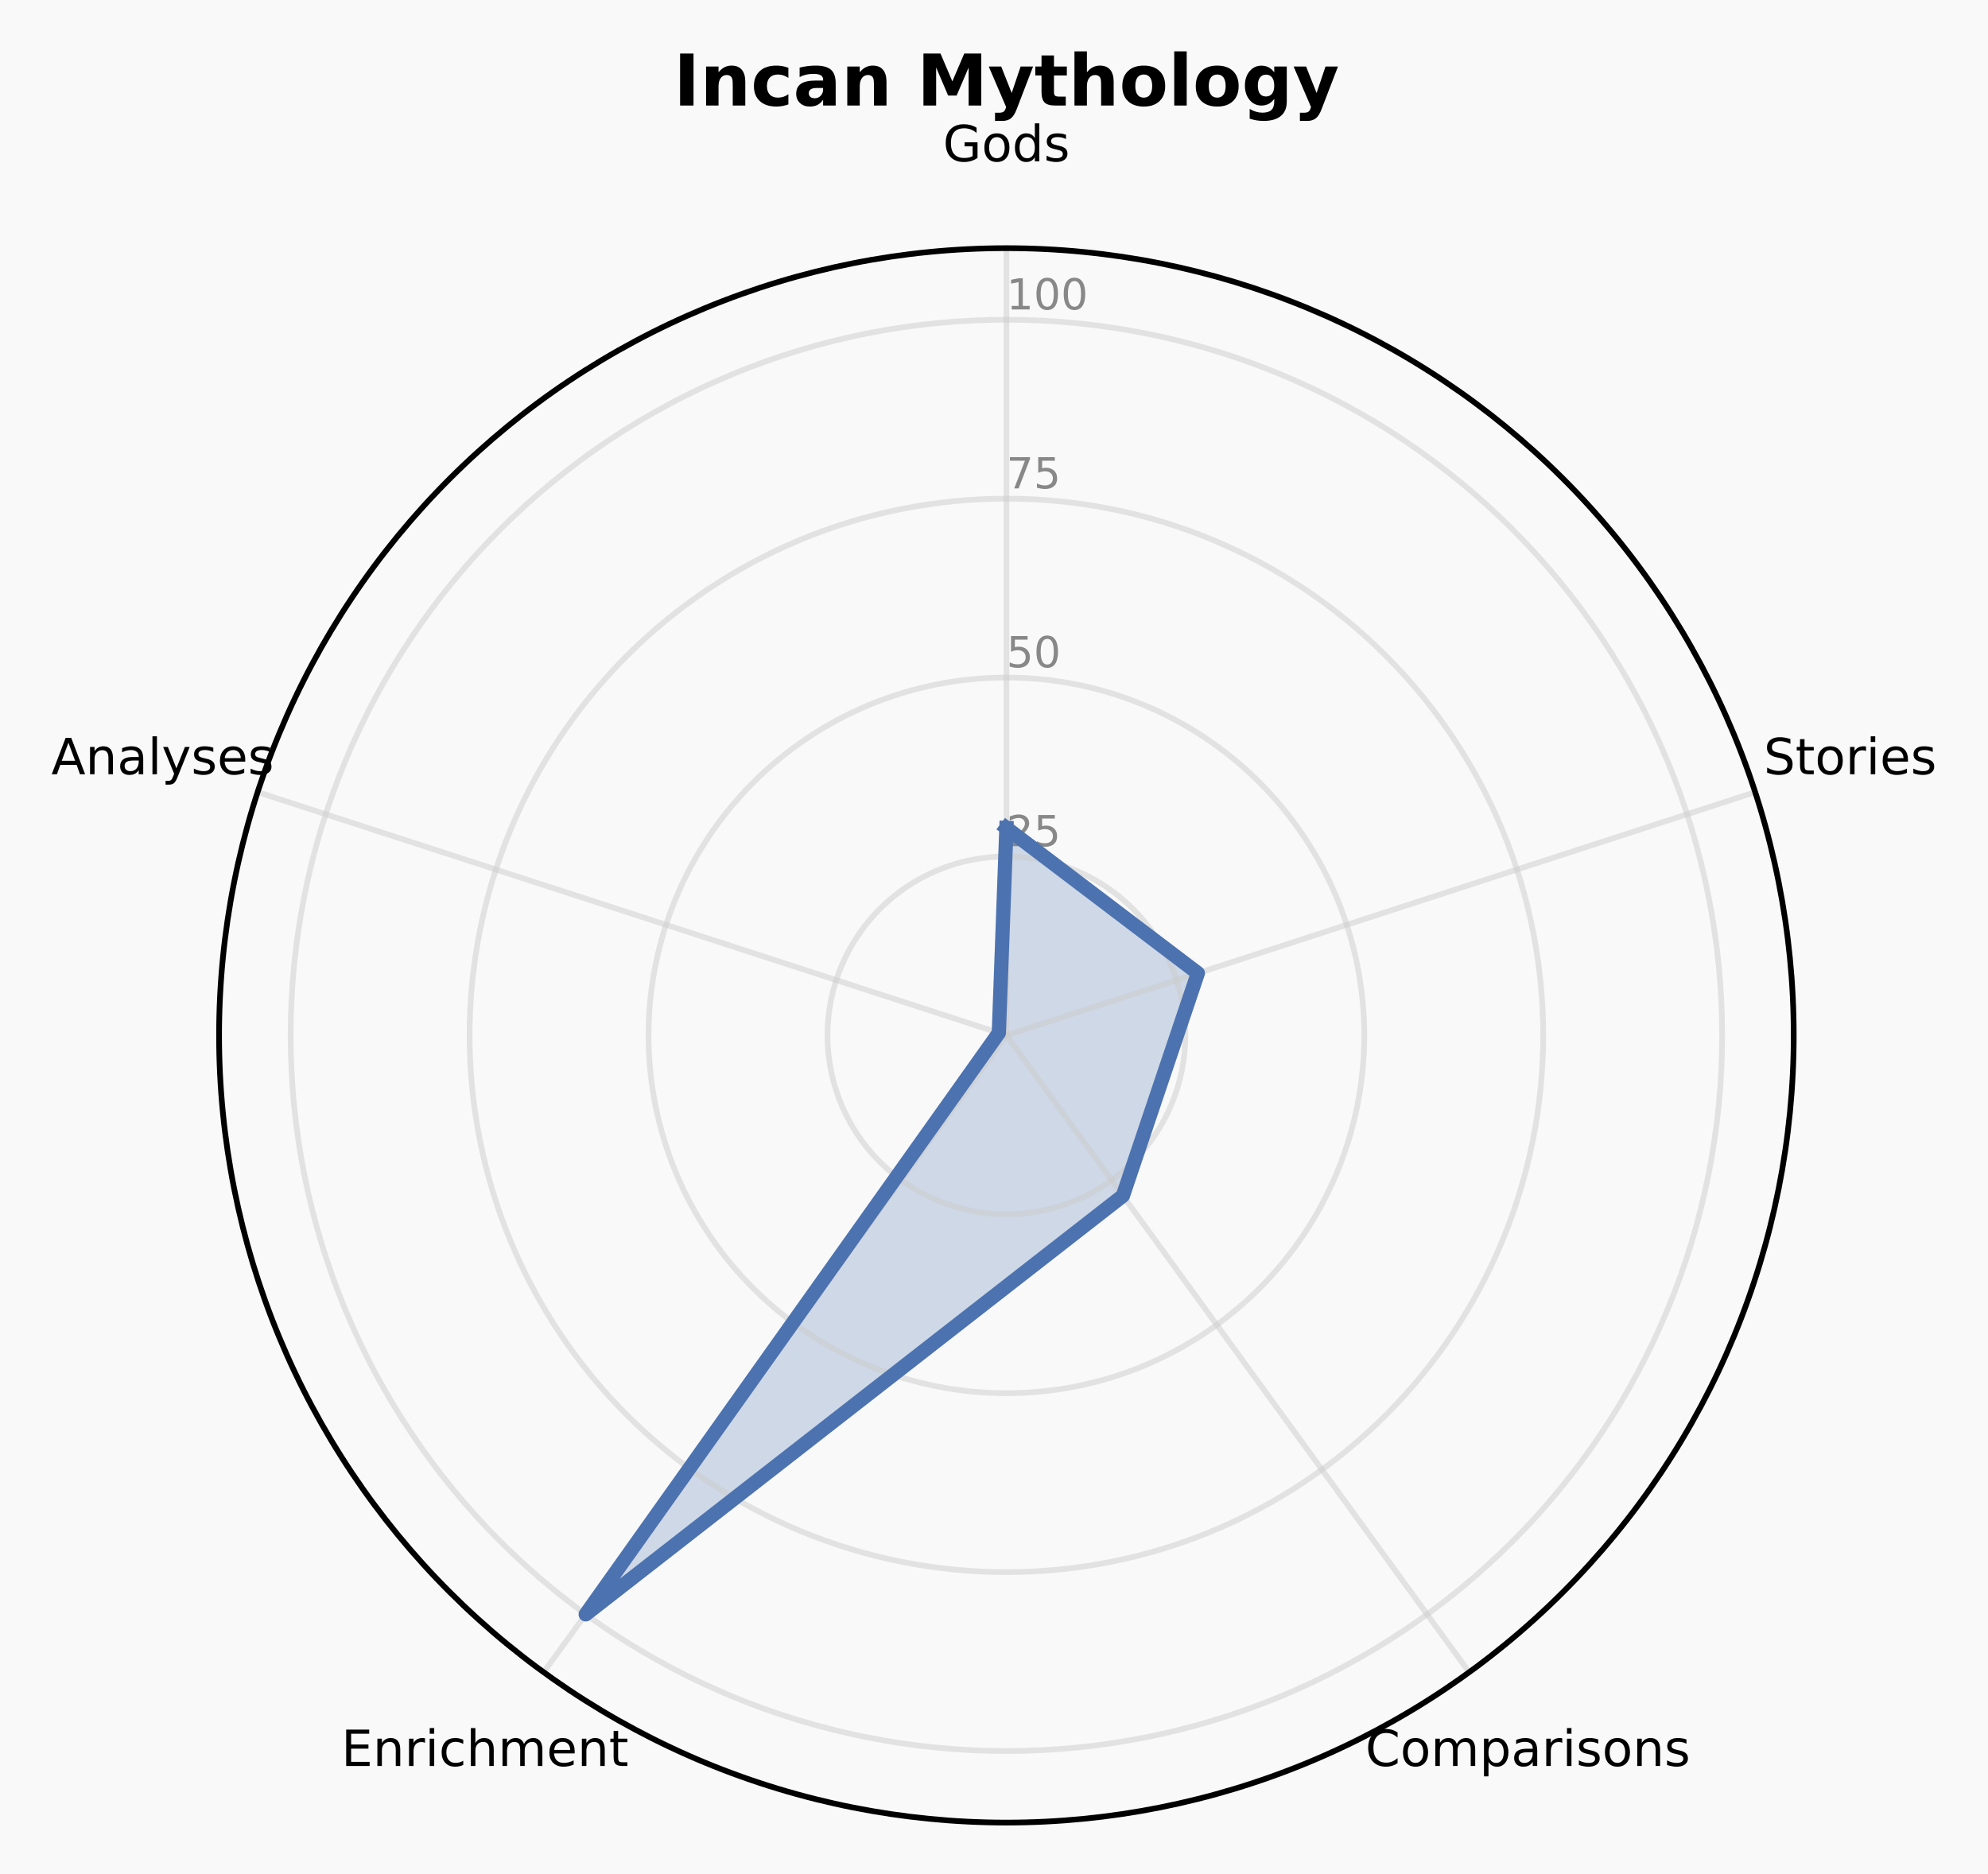
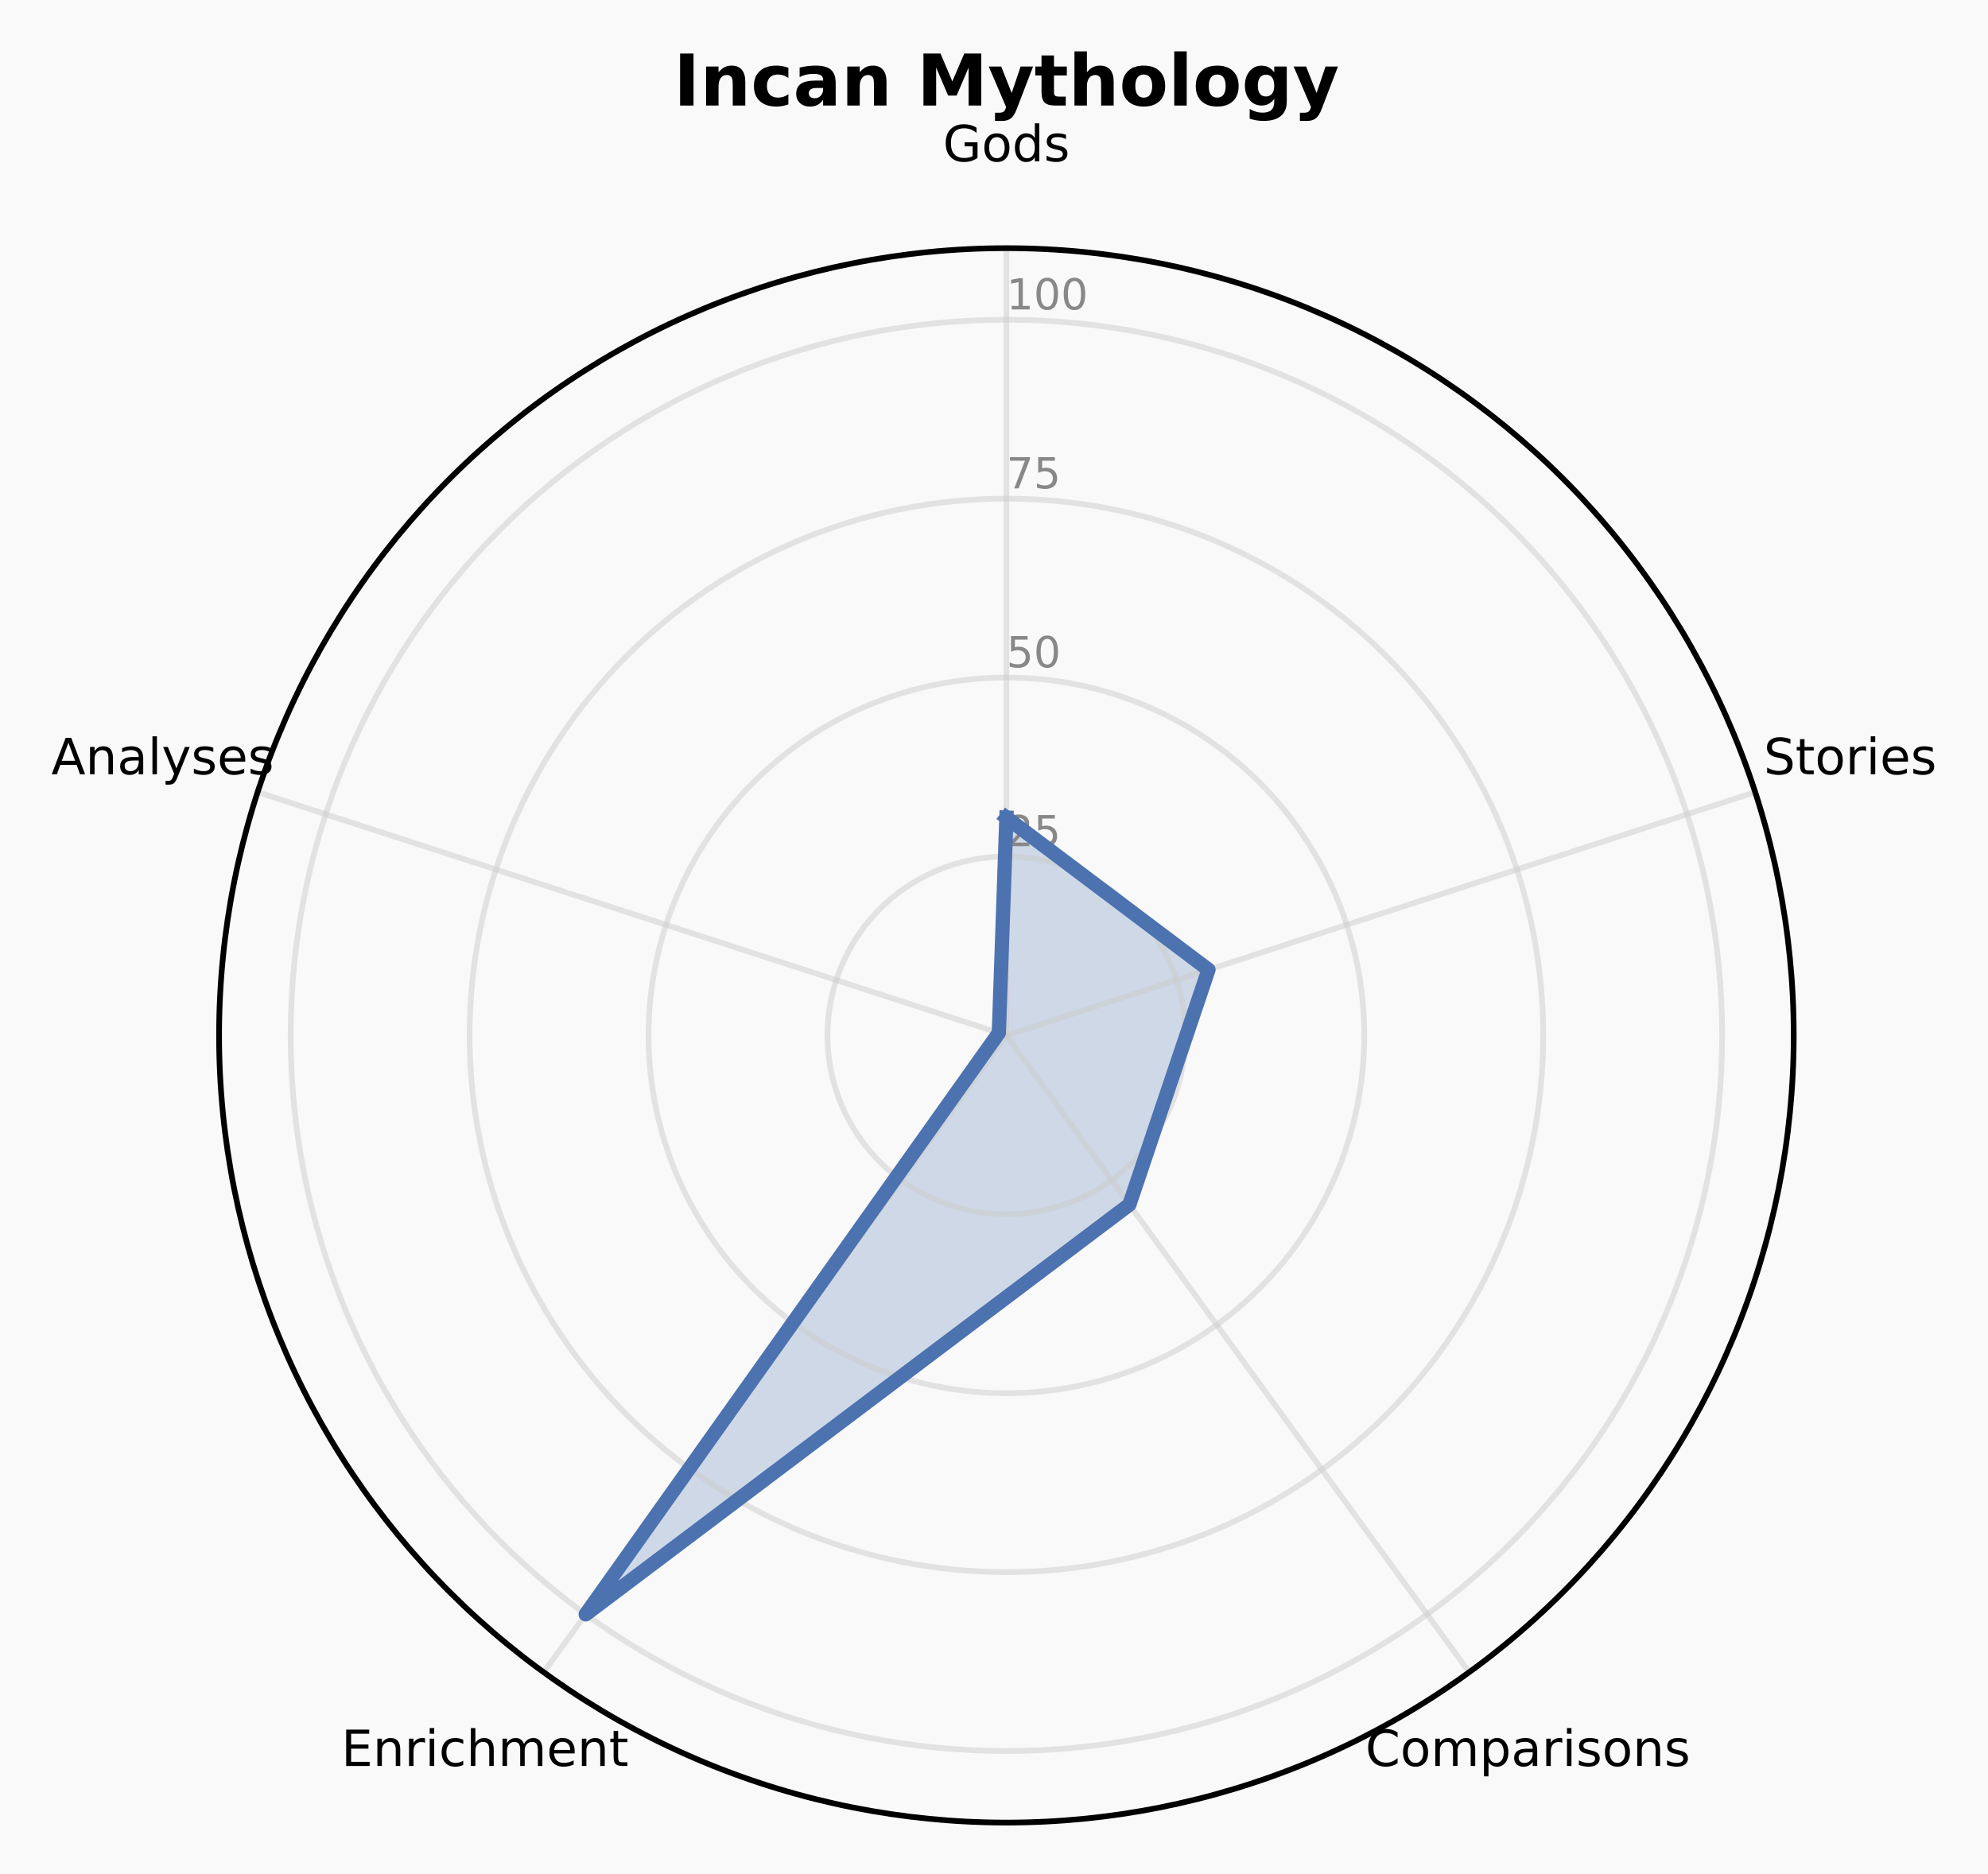
<svg xmlns="http://www.w3.org/2000/svg" xmlns:xlink="http://www.w3.org/1999/xlink" width="278.709pt" height="262.758pt" viewBox="0 0 278.709 262.758" version="1.1">
  <defs>
    <style type="text/css">*{stroke-linejoin: round; stroke-linecap: butt}</style>
  </defs>
  <g id="figure_1">
    <g id="patch_1">
      <path d="M 0 262.758  L 278.709 262.758  L 278.709 0  L 0 0  z " style="fill: #f9f9f9" />
    </g>
    <g id="axes_1">
      <g id="patch_2">
        <path d="M 251.473 145.178  C 251.473 130.683 248.618 116.329 243.071 102.938  C 237.524 89.546 229.393 77.377 219.143 67.128  C 208.894 56.878 196.725 48.748 183.334 43.201  C 169.942 37.654 155.588 34.798 141.093 34.798  C 126.598 34.798 112.244 37.654 98.853 43.201  C 85.461 48.748 73.293 56.878 63.043 67.128  C 52.794 77.377 44.663 89.546 39.116 102.938  C 33.569 116.329 30.714 130.683 30.714 145.178  C 30.714 159.673 33.569 174.027 39.116 187.418  C 44.663 200.81 52.794 212.979 63.043 223.228  C 73.293 233.478 85.461 241.609 98.853 247.155  C 112.244 252.702 126.598 255.558 141.093 255.558  C 155.588 255.558 169.942 252.702 183.334 247.155  C 196.725 241.609 208.894 233.478 219.143 223.228  C 229.393 212.979 237.524 200.81 243.071 187.418  C 248.618 174.027 251.473 159.673 251.473 145.178  M 141.093 145.178  C 141.093 145.178 141.093 145.178 141.093 145.178  C 141.093 145.178 141.093 145.178 141.093 145.178  C 141.093 145.178 141.093 145.178 141.093 145.178  C 141.093 145.178 141.093 145.178 141.093 145.178  C 141.093 145.178 141.093 145.178 141.093 145.178  C 141.093 145.178 141.093 145.178 141.093 145.178  C 141.093 145.178 141.093 145.178 141.093 145.178  C 141.093 145.178 141.093 145.178 141.093 145.178  C 141.093 145.178 141.093 145.178 141.093 145.178  C 141.093 145.178 141.093 145.178 141.093 145.178  C 141.093 145.178 141.093 145.178 141.093 145.178  C 141.093 145.178 141.093 145.178 141.093 145.178  C 141.093 145.178 141.093 145.178 141.093 145.178  C 141.093 145.178 141.093 145.178 141.093 145.178  C 141.093 145.178 141.093 145.178 141.093 145.178  C 141.093 145.178 141.093 145.178 141.093 145.178  z " style="fill: #f9f9f9" />
      </g>
      <g id="patch_3">
-         <path d="M 141.093 116.092  L 167.934 136.457  L 157.427 167.659  L 82.112 226.359  L 140.033 144.833  z " clip-path="url(#p41f2d9af71)" style="fill: #4c72b0; opacity: 0.25; stroke: #4c72b0; stroke-linejoin: miter" />
+         <path d="M 141.093 114.638  L 169.425 135.972  L 158.334 168.908  L 82.112 226.359  L 140.033 144.833  z " clip-path="url(#p1e752a0fc5)" style="fill: #4c72b0; opacity: 0.25; stroke: #4c72b0; stroke-linejoin: miter" />
      </g>
      <g id="matplotlib.axis_1">
        <g id="xtick_1">
          <g id="line2d_1">
-             <path d="M 141.093 145.178  L 141.093 34.798  " clip-path="url(#p41f2d9af71)" style="fill: none; stroke: #cccccc; stroke-opacity: 0.5; stroke-width: 0.8; stroke-linecap: square" />
+             <path d="M 141.093 145.178  L 141.093 34.798  " clip-path="url(#p1e752a0fc5)" style="fill: none; stroke: #cccccc; stroke-opacity: 0.5; stroke-width: 0.8; stroke-linecap: square" />
          </g>
          <g id="text_1">
            <g transform="translate(132.1945 22.61707) scale(0.07 -0.07)">
              <defs>
                <path id="DejaVuSans-2a" d="M 3809 666  L 3809 1919  L 2778 1919  L 2778 2438  L 4434 2438  L 4434 434  Q 4069 175 3628 42  Q 3188 -91 2688 -91  Q 1594 -91 976 548  Q 359 1188 359 2328  Q 359 3472 976 4111  Q 1594 4750 2688 4750  Q 3144 4750 3555 4637  Q 3966 4525 4313 4306  L 4313 3634  Q 3963 3931 3569 4081  Q 3175 4231 2741 4231  Q 1884 4231 1454 3753  Q 1025 3275 1025 2328  Q 1025 1384 1454 906  Q 1884 428 2741 428  Q 3075 428 3337 486  Q 3600 544 3809 666  z " transform="scale(0.015625)" />
                <path id="DejaVuSans-52" d="M 1959 3097  Q 1497 3097 1228 2736  Q 959 2375 959 1747  Q 959 1119 1226 758  Q 1494 397 1959 397  Q 2419 397 2687 759  Q 2956 1122 2956 1747  Q 2956 2369 2687 2733  Q 2419 3097 1959 3097  z M 1959 3584  Q 2709 3584 3137 3096  Q 3566 2609 3566 1747  Q 3566 888 3137 398  Q 2709 -91 1959 -91  Q 1206 -91 779 398  Q 353 888 353 1747  Q 353 2609 779 3096  Q 1206 3584 1959 3584  z " transform="scale(0.015625)" />
                <path id="DejaVuSans-47" d="M 2906 2969  L 2906 4863  L 3481 4863  L 3481 0  L 2906 0  L 2906 525  Q 2725 213 2448 61  Q 2172 -91 1784 -91  Q 1150 -91 751 415  Q 353 922 353 1747  Q 353 2572 751 3078  Q 1150 3584 1784 3584  Q 2172 3584 2448 3432  Q 2725 3281 2906 2969  z M 947 1747  Q 947 1113 1208 752  Q 1469 391 1925 391  Q 2381 391 2643 752  Q 2906 1113 2906 1747  Q 2906 2381 2643 2742  Q 2381 3103 1925 3103  Q 1469 3103 1208 2742  Q 947 2381 947 1747  z " transform="scale(0.015625)" />
                <path id="DejaVuSans-56" d="M 2834 3397  L 2834 2853  Q 2591 2978 2328 3040  Q 2066 3103 1784 3103  Q 1356 3103 1142 2972  Q 928 2841 928 2578  Q 928 2378 1081 2264  Q 1234 2150 1697 2047  L 1894 2003  Q 2506 1872 2764 1633  Q 3022 1394 3022 966  Q 3022 478 2636 193  Q 2250 -91 1575 -91  Q 1294 -91 989 -36  Q 684 19 347 128  L 347 722  Q 666 556 975 473  Q 1284 391 1588 391  Q 1994 391 2212 530  Q 2431 669 2431 922  Q 2431 1156 2273 1281  Q 2116 1406 1581 1522  L 1381 1569  Q 847 1681 609 1914  Q 372 2147 372 2553  Q 372 3047 722 3315  Q 1072 3584 1716 3584  Q 2034 3584 2315 3537  Q 2597 3491 2834 3397  z " transform="scale(0.015625)" />
              </defs>
              <use xlink:href="#DejaVuSans-2a" />
              <use xlink:href="#DejaVuSans-52" transform="translate(77.48438 0)" />
              <use xlink:href="#DejaVuSans-47" transform="translate(138.6719 0)" />
              <use xlink:href="#DejaVuSans-56" transform="translate(202.1562 0)" />
            </g>
          </g>
        </g>
        <g id="xtick_2">
          <g id="line2d_2">
-             <path d="M 141.093 145.178  L 246.07 111.069  " clip-path="url(#p41f2d9af71)" style="fill: none; stroke: #cccccc; stroke-opacity: 0.5; stroke-width: 0.8; stroke-linecap: square" />
+             <path d="M 141.093 145.178  L 246.07 111.069  " clip-path="url(#p1e752a0fc5)" style="fill: none; stroke: #cccccc; stroke-opacity: 0.5; stroke-width: 0.8; stroke-linecap: square" />
          </g>
          <g id="text_2">
            <g transform="translate(247.2616 108.5613) scale(0.07 -0.07)">
              <defs>
                <path id="DejaVuSans-36" d="M 3425 4513  L 3425 3897  Q 3066 4069 2747 4153  Q 2428 4238 2131 4238  Q 1616 4238 1336 4038  Q 1056 3838 1056 3469  Q 1056 3159 1242 3001  Q 1428 2844 1947 2747  L 2328 2669  Q 3034 2534 3370 2195  Q 3706 1856 3706 1288  Q 3706 609 3251 259  Q 2797 -91 1919 -91  Q 1588 -91 1214 -16  Q 841 59 441 206  L 441 856  Q 825 641 1194 531  Q 1563 422 1919 422  Q 2459 422 2753 634  Q 3047 847 3047 1241  Q 3047 1584 2836 1778  Q 2625 1972 2144 2069  L 1759 2144  Q 1053 2284 737 2584  Q 422 2884 422 3419  Q 422 4038 858 4394  Q 1294 4750 2059 4750  Q 2388 4750 2728 4690  Q 3069 4631 3425 4513  z " transform="scale(0.015625)" />
                <path id="DejaVuSans-57" d="M 1172 4494  L 1172 3500  L 2356 3500  L 2356 3053  L 1172 3053  L 1172 1153  Q 1172 725 1289 603  Q 1406 481 1766 481  L 2356 481  L 2356 0  L 1766 0  Q 1100 0 847 248  Q 594 497 594 1153  L 594 3053  L 172 3053  L 172 3500  L 594 3500  L 594 4494  L 1172 4494  z " transform="scale(0.015625)" />
                <path id="DejaVuSans-55" d="M 2631 2963  Q 2534 3019 2420 3045  Q 2306 3072 2169 3072  Q 1681 3072 1420 2755  Q 1159 2438 1159 1844  L 1159 0  L 581 0  L 581 3500  L 1159 3500  L 1159 2956  Q 1341 3275 1631 3429  Q 1922 3584 2338 3584  Q 2397 3584 2469 3576  Q 2541 3569 2628 3553  L 2631 2963  z " transform="scale(0.015625)" />
                <path id="DejaVuSans-4c" d="M 603 3500  L 1178 3500  L 1178 0  L 603 0  L 603 3500  z M 603 4863  L 1178 4863  L 1178 4134  L 603 4134  L 603 4863  z " transform="scale(0.015625)" />
                <path id="DejaVuSans-48" d="M 3597 1894  L 3597 1613  L 953 1613  Q 991 1019 1311 708  Q 1631 397 2203 397  Q 2534 397 2845 478  Q 3156 559 3463 722  L 3463 178  Q 3153 47 2828 -22  Q 2503 -91 2169 -91  Q 1331 -91 842 396  Q 353 884 353 1716  Q 353 2575 817 3079  Q 1281 3584 2069 3584  Q 2775 3584 3186 3129  Q 3597 2675 3597 1894  z M 3022 2063  Q 3016 2534 2758 2815  Q 2500 3097 2075 3097  Q 1594 3097 1305 2825  Q 1016 2553 972 2059  L 3022 2063  z " transform="scale(0.015625)" />
              </defs>
              <use xlink:href="#DejaVuSans-36" />
              <use xlink:href="#DejaVuSans-57" transform="translate(63.48438 0)" />
              <use xlink:href="#DejaVuSans-52" transform="translate(102.6875 0)" />
              <use xlink:href="#DejaVuSans-55" transform="translate(163.875 0)" />
              <use xlink:href="#DejaVuSans-4c" transform="translate(204.9844 0)" />
              <use xlink:href="#DejaVuSans-48" transform="translate(232.7656 0)" />
              <use xlink:href="#DejaVuSans-56" transform="translate(294.2969 0)" />
            </g>
          </g>
        </g>
        <g id="xtick_3">
          <g id="line2d_3">
-             <path d="M 141.093 145.178  L 205.973 234.477  " clip-path="url(#p41f2d9af71)" style="fill: none; stroke: #cccccc; stroke-opacity: 0.5; stroke-width: 0.8; stroke-linecap: square" />
+             <path d="M 141.093 145.178  L 205.973 234.477  " clip-path="url(#p1e752a0fc5)" style="fill: none; stroke: #cccccc; stroke-opacity: 0.5; stroke-width: 0.8; stroke-linecap: square" />
          </g>
          <g id="text_3">
            <g transform="translate(191.4228 247.6219) scale(0.07 -0.07)">
              <defs>
                <path id="DejaVuSans-26" d="M 4122 4306  L 4122 3641  Q 3803 3938 3442 4084  Q 3081 4231 2675 4231  Q 1875 4231 1450 3742  Q 1025 3253 1025 2328  Q 1025 1406 1450 917  Q 1875 428 2675 428  Q 3081 428 3442 575  Q 3803 722 4122 1019  L 4122 359  Q 3791 134 3420 21  Q 3050 -91 2638 -91  Q 1578 -91 968 557  Q 359 1206 359 2328  Q 359 3453 968 4101  Q 1578 4750 2638 4750  Q 3056 4750 3426 4639  Q 3797 4528 4122 4306  z " transform="scale(0.015625)" />
                <path id="DejaVuSans-50" d="M 3328 2828  Q 3544 3216 3844 3400  Q 4144 3584 4550 3584  Q 5097 3584 5394 3201  Q 5691 2819 5691 2113  L 5691 0  L 5113 0  L 5113 2094  Q 5113 2597 4934 2840  Q 4756 3084 4391 3084  Q 3944 3084 3684 2787  Q 3425 2491 3425 1978  L 3425 0  L 2847 0  L 2847 2094  Q 2847 2600 2669 2842  Q 2491 3084 2119 3084  Q 1678 3084 1418 2786  Q 1159 2488 1159 1978  L 1159 0  L 581 0  L 581 3500  L 1159 3500  L 1159 2956  Q 1356 3278 1631 3431  Q 1906 3584 2284 3584  Q 2666 3584 2933 3390  Q 3200 3197 3328 2828  z " transform="scale(0.015625)" />
                <path id="DejaVuSans-53" d="M 1159 525  L 1159 -1331  L 581 -1331  L 581 3500  L 1159 3500  L 1159 2969  Q 1341 3281 1617 3432  Q 1894 3584 2278 3584  Q 2916 3584 3314 3078  Q 3713 2572 3713 1747  Q 3713 922 3314 415  Q 2916 -91 2278 -91  Q 1894 -91 1617 61  Q 1341 213 1159 525  z M 3116 1747  Q 3116 2381 2855 2742  Q 2594 3103 2138 3103  Q 1681 3103 1420 2742  Q 1159 2381 1159 1747  Q 1159 1113 1420 752  Q 1681 391 2138 391  Q 2594 391 2855 752  Q 3116 1113 3116 1747  z " transform="scale(0.015625)" />
                <path id="DejaVuSans-44" d="M 2194 1759  Q 1497 1759 1228 1600  Q 959 1441 959 1056  Q 959 750 1161 570  Q 1363 391 1709 391  Q 2188 391 2477 730  Q 2766 1069 2766 1631  L 2766 1759  L 2194 1759  z M 3341 1997  L 3341 0  L 2766 0  L 2766 531  Q 2569 213 2275 61  Q 1981 -91 1556 -91  Q 1019 -91 701 211  Q 384 513 384 1019  Q 384 1609 779 1909  Q 1175 2209 1959 2209  L 2766 2209  L 2766 2266  Q 2766 2663 2505 2880  Q 2244 3097 1772 3097  Q 1472 3097 1187 3025  Q 903 2953 641 2809  L 641 3341  Q 956 3463 1253 3523  Q 1550 3584 1831 3584  Q 2591 3584 2966 3190  Q 3341 2797 3341 1997  z " transform="scale(0.015625)" />
                <path id="DejaVuSans-51" d="M 3513 2113  L 3513 0  L 2938 0  L 2938 2094  Q 2938 2591 2744 2837  Q 2550 3084 2163 3084  Q 1697 3084 1428 2787  Q 1159 2491 1159 1978  L 1159 0  L 581 0  L 581 3500  L 1159 3500  L 1159 2956  Q 1366 3272 1645 3428  Q 1925 3584 2291 3584  Q 2894 3584 3203 3211  Q 3513 2838 3513 2113  z " transform="scale(0.015625)" />
              </defs>
              <use xlink:href="#DejaVuSans-26" />
              <use xlink:href="#DejaVuSans-52" transform="translate(69.82812 0)" />
              <use xlink:href="#DejaVuSans-50" transform="translate(131.0156 0)" />
              <use xlink:href="#DejaVuSans-53" transform="translate(228.4219 0)" />
              <use xlink:href="#DejaVuSans-44" transform="translate(291.9062 0)" />
              <use xlink:href="#DejaVuSans-55" transform="translate(353.1875 0)" />
              <use xlink:href="#DejaVuSans-4c" transform="translate(394.2969 0)" />
              <use xlink:href="#DejaVuSans-56" transform="translate(422.0781 0)" />
              <use xlink:href="#DejaVuSans-52" transform="translate(474.1719 0)" />
              <use xlink:href="#DejaVuSans-51" transform="translate(535.3594 0)" />
              <use xlink:href="#DejaVuSans-56" transform="translate(598.7344 0)" />
            </g>
          </g>
        </g>
        <g id="xtick_4">
          <g id="line2d_4">
-             <path d="M 141.093 145.178  L 76.214 234.477  " clip-path="url(#p41f2d9af71)" style="fill: none; stroke: #cccccc; stroke-opacity: 0.5; stroke-width: 0.8; stroke-linecap: square" />
+             <path d="M 141.093 145.178  L 76.214 234.477  " clip-path="url(#p1e752a0fc5)" style="fill: none; stroke: #cccccc; stroke-opacity: 0.5; stroke-width: 0.8; stroke-linecap: square" />
          </g>
          <g id="text_4">
            <g transform="translate(47.8483 247.6219) scale(0.07 -0.07)">
              <defs>
                <path id="DejaVuSans-28" d="M 628 4666  L 3578 4666  L 3578 4134  L 1259 4134  L 1259 2753  L 3481 2753  L 3481 2222  L 1259 2222  L 1259 531  L 3634 531  L 3634 0  L 628 0  L 628 4666  z " transform="scale(0.015625)" />
                <path id="DejaVuSans-46" d="M 3122 3366  L 3122 2828  Q 2878 2963 2633 3030  Q 2388 3097 2138 3097  Q 1578 3097 1268 2742  Q 959 2388 959 1747  Q 959 1106 1268 751  Q 1578 397 2138 397  Q 2388 397 2633 464  Q 2878 531 3122 666  L 3122 134  Q 2881 22 2623 -34  Q 2366 -91 2075 -91  Q 1284 -91 818 406  Q 353 903 353 1747  Q 353 2603 823 3093  Q 1294 3584 2113 3584  Q 2378 3584 2631 3529  Q 2884 3475 3122 3366  z " transform="scale(0.015625)" />
                <path id="DejaVuSans-4b" d="M 3513 2113  L 3513 0  L 2938 0  L 2938 2094  Q 2938 2591 2744 2837  Q 2550 3084 2163 3084  Q 1697 3084 1428 2787  Q 1159 2491 1159 1978  L 1159 0  L 581 0  L 581 4863  L 1159 4863  L 1159 2956  Q 1366 3272 1645 3428  Q 1925 3584 2291 3584  Q 2894 3584 3203 3211  Q 3513 2838 3513 2113  z " transform="scale(0.015625)" />
              </defs>
              <use xlink:href="#DejaVuSans-28" />
              <use xlink:href="#DejaVuSans-51" transform="translate(63.1875 0)" />
              <use xlink:href="#DejaVuSans-55" transform="translate(126.5625 0)" />
              <use xlink:href="#DejaVuSans-4c" transform="translate(167.6719 0)" />
              <use xlink:href="#DejaVuSans-46" transform="translate(195.4531 0)" />
              <use xlink:href="#DejaVuSans-4b" transform="translate(250.4375 0)" />
              <use xlink:href="#DejaVuSans-50" transform="translate(313.8125 0)" />
              <use xlink:href="#DejaVuSans-48" transform="translate(411.2188 0)" />
              <use xlink:href="#DejaVuSans-51" transform="translate(472.75 0)" />
              <use xlink:href="#DejaVuSans-57" transform="translate(536.125 0)" />
            </g>
          </g>
        </g>
        <g id="xtick_5">
          <g id="line2d_5">
-             <path d="M 141.093 145.178  L 36.116 111.069  " clip-path="url(#p41f2d9af71)" style="fill: none; stroke: #cccccc; stroke-opacity: 0.5; stroke-width: 0.8; stroke-linecap: square" />
+             <path d="M 141.093 145.178  L 36.116 111.069  " clip-path="url(#p1e752a0fc5)" style="fill: none; stroke: #cccccc; stroke-opacity: 0.5; stroke-width: 0.8; stroke-linecap: square" />
          </g>
          <g id="text_5">
            <g transform="translate(7.2 108.5613) scale(0.07 -0.07)">
              <defs>
                <path id="DejaVuSans-24" d="M 2188 4044  L 1331 1722  L 3047 1722  L 2188 4044  z M 1831 4666  L 2547 4666  L 4325 0  L 3669 0  L 3244 1197  L 1141 1197  L 716 0  L 50 0  L 1831 4666  z " transform="scale(0.015625)" />
                <path id="DejaVuSans-4f" d="M 603 4863  L 1178 4863  L 1178 0  L 603 0  L 603 4863  z " transform="scale(0.015625)" />
                <path id="DejaVuSans-5c" d="M 2059 -325  Q 1816 -950 1584 -1140  Q 1353 -1331 966 -1331  L 506 -1331  L 506 -850  L 844 -850  Q 1081 -850 1212 -737  Q 1344 -625 1503 -206  L 1606 56  L 191 3500  L 800 3500  L 1894 763  L 2988 3500  L 3597 3500  L 2059 -325  z " transform="scale(0.015625)" />
              </defs>
              <use xlink:href="#DejaVuSans-24" />
              <use xlink:href="#DejaVuSans-51" transform="translate(68.40625 0)" />
              <use xlink:href="#DejaVuSans-44" transform="translate(131.7812 0)" />
              <use xlink:href="#DejaVuSans-4f" transform="translate(193.0625 0)" />
              <use xlink:href="#DejaVuSans-5c" transform="translate(220.8438 0)" />
              <use xlink:href="#DejaVuSans-56" transform="translate(280.0312 0)" />
              <use xlink:href="#DejaVuSans-48" transform="translate(332.125 0)" />
              <use xlink:href="#DejaVuSans-56" transform="translate(393.6562 0)" />
            </g>
          </g>
        </g>
      </g>
      <g id="matplotlib.axis_2">
        <g id="ytick_1">
          <g id="line2d_6">
-             <path d="M 141.093 120.092  C 144.388 120.092 147.65 120.741 150.693 122.001  C 153.737 123.262 156.503 125.11 158.832 127.439  C 161.161 129.769 163.009 132.534 164.27 135.578  C 165.531 138.621 166.18 141.884 166.18 145.178  C 166.18 148.472 165.531 151.735 164.27 154.778  C 163.009 157.822 161.161 160.587 158.832 162.917  C 156.503 165.246 153.737 167.094 150.693 168.355  C 147.65 169.615 144.388 170.264 141.093 170.264  C 137.799 170.264 134.537 169.615 131.493 168.355  C 128.45 167.094 125.684 165.246 123.355 162.917  C 121.025 160.587 119.177 157.822 117.917 154.778  C 116.656 151.735 116.007 148.472 116.007 145.178  C 116.007 141.884 116.656 138.621 117.917 135.578  C 119.177 132.534 121.025 129.769 123.355 127.439  C 125.684 125.11 128.45 123.262 131.493 122.001  C 134.537 120.741 137.799 120.092 141.093 120.092  " clip-path="url(#p41f2d9af71)" style="fill: none; stroke: #cccccc; stroke-opacity: 0.5; stroke-width: 0.8; stroke-linecap: square" />
+             <path d="M 141.093 120.092  C 144.388 120.092 147.65 120.741 150.693 122.001  C 153.737 123.262 156.503 125.11 158.832 127.439  C 161.161 129.769 163.009 132.534 164.27 135.578  C 165.531 138.621 166.18 141.884 166.18 145.178  C 166.18 148.472 165.531 151.735 164.27 154.778  C 163.009 157.822 161.161 160.587 158.832 162.917  C 156.503 165.246 153.737 167.094 150.693 168.355  C 147.65 169.615 144.388 170.264 141.093 170.264  C 137.799 170.264 134.537 169.615 131.493 168.355  C 128.45 167.094 125.684 165.246 123.355 162.917  C 121.025 160.587 119.177 157.822 117.917 154.778  C 116.656 151.735 116.007 148.472 116.007 145.178  C 116.007 141.884 116.656 138.621 117.917 135.578  C 119.177 132.534 121.025 129.769 123.355 127.439  C 125.684 125.11 128.45 123.262 131.493 122.001  C 134.537 120.741 137.799 120.092 141.093 120.092  " clip-path="url(#p1e752a0fc5)" style="fill: none; stroke: #cccccc; stroke-opacity: 0.5; stroke-width: 0.8; stroke-linecap: square" />
          </g>
          <g id="text_6">
            <g style="fill: #888888" transform="translate(141.0933 118.6504) scale(0.06 -0.06)">
              <defs>
                <path id="DejaVuSans-15" d="M 1228 531  L 3431 531  L 3431 0  L 469 0  L 469 531  Q 828 903 1448 1529  Q 2069 2156 2228 2338  Q 2531 2678 2651 2914  Q 2772 3150 2772 3378  Q 2772 3750 2511 3984  Q 2250 4219 1831 4219  Q 1534 4219 1204 4116  Q 875 4013 500 3803  L 500 4441  Q 881 4594 1212 4672  Q 1544 4750 1819 4750  Q 2544 4750 2975 4387  Q 3406 4025 3406 3419  Q 3406 3131 3298 2873  Q 3191 2616 2906 2266  Q 2828 2175 2409 1742  Q 1991 1309 1228 531  z " transform="scale(0.015625)" />
                <path id="DejaVuSans-18" d="M 691 4666  L 3169 4666  L 3169 4134  L 1269 4134  L 1269 2991  Q 1406 3038 1543 3061  Q 1681 3084 1819 3084  Q 2600 3084 3056 2656  Q 3513 2228 3513 1497  Q 3513 744 3044 326  Q 2575 -91 1722 -91  Q 1428 -91 1123 -41  Q 819 9 494 109  L 494 744  Q 775 591 1075 516  Q 1375 441 1709 441  Q 2250 441 2565 725  Q 2881 1009 2881 1497  Q 2881 1984 2565 2268  Q 2250 2553 1709 2553  Q 1456 2553 1204 2497  Q 953 2441 691 2322  L 691 4666  z " transform="scale(0.015625)" />
              </defs>
              <use xlink:href="#DejaVuSans-15" />
              <use xlink:href="#DejaVuSans-18" transform="translate(63.625 0)" />
            </g>
          </g>
        </g>
        <g id="ytick_2">
          <g id="line2d_7">
-             <path d="M 141.093 95.005  C 147.682 95.005 154.206 96.303 160.293 98.825  C 166.381 101.346 171.912 105.042 176.571 109.701  C 181.229 114.36 184.925 119.891 187.447 125.978  C 189.968 132.065 191.266 138.589 191.266 145.178  C 191.266 151.767 189.968 158.291 187.447 164.378  C 184.925 170.465 181.229 175.997 176.571 180.655  C 171.912 185.314 166.381 189.01 160.293 191.531  C 154.206 194.053 147.682 195.351 141.093 195.351  C 134.505 195.351 127.98 194.053 121.893 191.531  C 115.806 189.01 110.275 185.314 105.616 180.655  C 100.957 175.997 97.261 170.465 94.74 164.378  C 92.219 158.291 90.921 151.767 90.921 145.178  C 90.921 138.589 92.219 132.065 94.74 125.978  C 97.261 119.891 100.957 114.36 105.616 109.701  C 110.275 105.042 115.806 101.346 121.893 98.825  C 127.98 96.303 134.505 95.005 141.093 95.005  " clip-path="url(#p41f2d9af71)" style="fill: none; stroke: #cccccc; stroke-opacity: 0.5; stroke-width: 0.8; stroke-linecap: square" />
+             <path d="M 141.093 95.005  C 147.682 95.005 154.206 96.303 160.293 98.825  C 166.381 101.346 171.912 105.042 176.571 109.701  C 181.229 114.36 184.925 119.891 187.447 125.978  C 189.968 132.065 191.266 138.589 191.266 145.178  C 191.266 151.767 189.968 158.291 187.447 164.378  C 184.925 170.465 181.229 175.997 176.571 180.655  C 171.912 185.314 166.381 189.01 160.293 191.531  C 154.206 194.053 147.682 195.351 141.093 195.351  C 134.505 195.351 127.98 194.053 121.893 191.531  C 115.806 189.01 110.275 185.314 105.616 180.655  C 100.957 175.997 97.261 170.465 94.74 164.378  C 92.219 158.291 90.921 151.767 90.921 145.178  C 90.921 138.589 92.219 132.065 94.74 125.978  C 97.261 119.891 100.957 114.36 105.616 109.701  C 110.275 105.042 115.806 101.346 121.893 98.825  C 127.98 96.303 134.505 95.005 141.093 95.005  " clip-path="url(#p1e752a0fc5)" style="fill: none; stroke: #cccccc; stroke-opacity: 0.5; stroke-width: 0.8; stroke-linecap: square" />
          </g>
          <g id="text_7">
            <g style="fill: #888888" transform="translate(141.0933 93.56408) scale(0.06 -0.06)">
              <defs>
                <path id="DejaVuSans-13" d="M 2034 4250  Q 1547 4250 1301 3770  Q 1056 3291 1056 2328  Q 1056 1369 1301 889  Q 1547 409 2034 409  Q 2525 409 2770 889  Q 3016 1369 3016 2328  Q 3016 3291 2770 3770  Q 2525 4250 2034 4250  z M 2034 4750  Q 2819 4750 3233 4129  Q 3647 3509 3647 2328  Q 3647 1150 3233 529  Q 2819 -91 2034 -91  Q 1250 -91 836 529  Q 422 1150 422 2328  Q 422 3509 836 4129  Q 1250 4750 2034 4750  z " transform="scale(0.015625)" />
              </defs>
              <use xlink:href="#DejaVuSans-18" />
              <use xlink:href="#DejaVuSans-13" transform="translate(63.625 0)" />
            </g>
          </g>
        </g>
        <g id="ytick_3">
          <g id="line2d_8">
-             <path d="M 141.093 69.919  C 150.976 69.919 160.763 71.866 169.894 75.648  C 179.024 79.43 187.321 84.974 194.309 91.962  C 201.298 98.95 206.841 107.247 210.623 116.378  C 214.405 125.508 216.352 135.295 216.352 145.178  C 216.352 155.061 214.405 164.848 210.623 173.978  C 206.841 183.109 201.298 191.406 194.309 198.394  C 187.321 205.382 179.024 210.926 169.894 214.708  C 160.763 218.49 150.976 220.437 141.093 220.437  C 131.21 220.437 121.424 218.49 112.293 214.708  C 103.162 210.926 94.866 205.382 87.877 198.394  C 80.889 191.406 75.345 183.109 71.563 173.978  C 67.781 164.848 65.834 155.061 65.834 145.178  C 65.834 135.295 67.781 125.508 71.563 116.378  C 75.345 107.247 80.889 98.95 87.877 91.962  C 94.866 84.974 103.162 79.43 112.293 75.648  C 121.424 71.866 131.21 69.919 141.093 69.919  " clip-path="url(#p41f2d9af71)" style="fill: none; stroke: #cccccc; stroke-opacity: 0.5; stroke-width: 0.8; stroke-linecap: square" />
+             <path d="M 141.093 69.919  C 150.976 69.919 160.763 71.866 169.894 75.648  C 179.024 79.43 187.321 84.974 194.309 91.962  C 201.298 98.95 206.841 107.247 210.623 116.378  C 214.405 125.508 216.352 135.295 216.352 145.178  C 216.352 155.061 214.405 164.848 210.623 173.978  C 206.841 183.109 201.298 191.406 194.309 198.394  C 187.321 205.382 179.024 210.926 169.894 214.708  C 160.763 218.49 150.976 220.437 141.093 220.437  C 131.21 220.437 121.424 218.49 112.293 214.708  C 103.162 210.926 94.866 205.382 87.877 198.394  C 80.889 191.406 75.345 183.109 71.563 173.978  C 67.781 164.848 65.834 155.061 65.834 145.178  C 65.834 135.295 67.781 125.508 71.563 116.378  C 75.345 107.247 80.889 98.95 87.877 91.962  C 94.866 84.974 103.162 79.43 112.293 75.648  C 121.424 71.866 131.21 69.919 141.093 69.919  " clip-path="url(#p1e752a0fc5)" style="fill: none; stroke: #cccccc; stroke-opacity: 0.5; stroke-width: 0.8; stroke-linecap: square" />
          </g>
          <g id="text_8">
            <g style="fill: #888888" transform="translate(141.0933 68.47781) scale(0.06 -0.06)">
              <defs>
                <path id="DejaVuSans-1a" d="M 525 4666  L 3525 4666  L 3525 4397  L 1831 0  L 1172 0  L 2766 4134  L 525 4134  L 525 4666  z " transform="scale(0.015625)" />
              </defs>
              <use xlink:href="#DejaVuSans-1a" />
              <use xlink:href="#DejaVuSans-18" transform="translate(63.625 0)" />
            </g>
          </g>
        </g>
        <g id="ytick_4">
          <g id="line2d_9">
-             <path d="M 141.093 44.833  C 154.27 44.833 167.32 47.429 179.494 52.471  C 191.668 57.514 202.73 64.906 212.048 74.223  C 221.366 83.541 228.757 94.603 233.8 106.778  C 238.843 118.952 241.438 132.001 241.438 145.178  C 241.438 158.355 238.843 171.404 233.8 183.578  C 228.757 195.753 221.366 206.815 212.048 216.133  C 202.73 225.45 191.668 232.842 179.494 237.885  C 167.32 242.927 154.27 245.523 141.093 245.523  C 127.916 245.523 114.867 242.927 102.693 237.885  C 90.519 232.842 79.456 225.45 70.139 216.133  C 60.821 206.815 53.429 195.753 48.387 183.578  C 43.344 171.404 40.748 158.355 40.748 145.178  C 40.748 132.001 43.344 118.952 48.387 106.778  C 53.429 94.603 60.821 83.541 70.139 74.223  C 79.456 64.906 90.519 57.514 102.693 52.471  C 114.867 47.429 127.916 44.833 141.093 44.833  " clip-path="url(#p41f2d9af71)" style="fill: none; stroke: #cccccc; stroke-opacity: 0.5; stroke-width: 0.8; stroke-linecap: square" />
+             <path d="M 141.093 44.833  C 154.27 44.833 167.32 47.429 179.494 52.471  C 191.668 57.514 202.73 64.906 212.048 74.223  C 221.366 83.541 228.757 94.603 233.8 106.778  C 238.843 118.952 241.438 132.001 241.438 145.178  C 241.438 158.355 238.843 171.404 233.8 183.578  C 228.757 195.753 221.366 206.815 212.048 216.133  C 202.73 225.45 191.668 232.842 179.494 237.885  C 167.32 242.927 154.27 245.523 141.093 245.523  C 127.916 245.523 114.867 242.927 102.693 237.885  C 90.519 232.842 79.456 225.45 70.139 216.133  C 60.821 206.815 53.429 195.753 48.387 183.578  C 43.344 171.404 40.748 158.355 40.748 145.178  C 40.748 132.001 43.344 118.952 48.387 106.778  C 53.429 94.603 60.821 83.541 70.139 74.223  C 79.456 64.906 90.519 57.514 102.693 52.471  C 114.867 47.429 127.916 44.833 141.093 44.833  " clip-path="url(#p1e752a0fc5)" style="fill: none; stroke: #cccccc; stroke-opacity: 0.5; stroke-width: 0.8; stroke-linecap: square" />
          </g>
          <g id="text_9">
            <g style="fill: #888888" transform="translate(141.0933 43.39154) scale(0.06 -0.06)">
              <defs>
                <path id="DejaVuSans-14" d="M 794 531  L 1825 531  L 1825 4091  L 703 3866  L 703 4441  L 1819 4666  L 2450 4666  L 2450 531  L 3481 531  L 3481 0  L 794 0  L 794 531  z " transform="scale(0.015625)" />
              </defs>
              <use xlink:href="#DejaVuSans-14" />
              <use xlink:href="#DejaVuSans-13" transform="translate(63.625 0)" />
              <use xlink:href="#DejaVuSans-13" transform="translate(127.25 0)" />
            </g>
          </g>
        </g>
      </g>
      <g id="line2d_10">
-         <path d="M 141.093 116.092  L 167.934 136.457  L 157.427 167.659  L 82.112 226.359  L 140.033 144.833  L 141.093 116.092  " clip-path="url(#p41f2d9af71)" style="fill: none; stroke: #4c72b0; stroke-width: 2; stroke-linecap: square" />
+         <path d="M 141.093 114.638  L 169.425 135.972  L 158.334 168.908  L 82.112 226.359  L 140.033 144.833  L 141.093 114.638  " clip-path="url(#p1e752a0fc5)" style="fill: none; stroke: #4c72b0; stroke-width: 2; stroke-linecap: square" />
      </g>
      <g id="patch_4">
        <path d="M 141.093 34.798  C 126.598 34.798 112.244 37.654 98.853 43.201  C 85.461 48.748 73.293 56.878 63.043 67.128  C 52.794 77.377 44.663 89.546 39.116 102.938  C 33.569 116.329 30.714 130.683 30.714 145.178  C 30.714 159.673 33.569 174.027 39.116 187.418  C 44.663 200.81 52.794 212.979 63.043 223.228  C 73.293 233.478 85.461 241.609 98.853 247.155  C 112.244 252.702 126.598 255.558 141.093 255.558  C 155.588 255.558 169.942 252.702 183.334 247.155  C 196.725 241.609 208.894 233.478 219.143 223.228  C 229.393 212.979 237.524 200.81 243.071 187.418  C 248.618 174.027 251.473 159.673 251.473 145.178  C 251.473 130.683 248.618 116.329 243.071 102.938  C 237.524 89.546 229.393 77.377 219.143 67.128  C 208.894 56.878 196.725 48.748 183.334 43.201  C 169.942 37.654 155.588 34.798 141.093 34.798  " style="fill: none; stroke: #000000; stroke-width: 0.8; stroke-linejoin: miter; stroke-linecap: square" />
      </g>
      <g id="text_10">
        <g transform="translate(94.42843 14.79844) scale(0.1 -0.1)">
          <defs>
            <path id="DejaVuSans-Bold-2c" d="M 588 4666  L 1791 4666  L 1791 0  L 588 0  L 588 4666  z " transform="scale(0.015625)" />
            <path id="DejaVuSans-Bold-51" d="M 4056 2131  L 4056 0  L 2931 0  L 2931 347  L 2931 1631  Q 2931 2084 2911 2256  Q 2891 2428 2841 2509  Q 2775 2619 2662 2680  Q 2550 2741 2406 2741  Q 2056 2741 1856 2470  Q 1656 2200 1656 1722  L 1656 0  L 538 0  L 538 3500  L 1656 3500  L 1656 2988  Q 1909 3294 2193 3439  Q 2478 3584 2822 3584  Q 3428 3584 3742 3212  Q 4056 2841 4056 2131  z " transform="scale(0.015625)" />
            <path id="DejaVuSans-Bold-46" d="M 3366 3391  L 3366 2478  Q 3138 2634 2908 2709  Q 2678 2784 2431 2784  Q 1963 2784 1702 2511  Q 1441 2238 1441 1747  Q 1441 1256 1702 982  Q 1963 709 2431 709  Q 2694 709 2930 787  Q 3166 866 3366 1019  L 3366 103  Q 3103 6 2833 -42  Q 2563 -91 2291 -91  Q 1344 -91 809 395  Q 275 881 275 1747  Q 275 2613 809 3098  Q 1344 3584 2291 3584  Q 2566 3584 2833 3536  Q 3100 3488 3366 3391  z " transform="scale(0.015625)" />
            <path id="DejaVuSans-Bold-44" d="M 2106 1575  Q 1756 1575 1579 1456  Q 1403 1338 1403 1106  Q 1403 894 1545 773  Q 1688 653 1941 653  Q 2256 653 2472 879  Q 2688 1106 2688 1447  L 2688 1575  L 2106 1575  z M 3816 1997  L 3816 0  L 2688 0  L 2688 519  Q 2463 200 2181 54  Q 1900 -91 1497 -91  Q 953 -91 614 226  Q 275 544 275 1050  Q 275 1666 698 1953  Q 1122 2241 2028 2241  L 2688 2241  L 2688 2328  Q 2688 2594 2478 2717  Q 2269 2841 1825 2841  Q 1466 2841 1156 2769  Q 847 2697 581 2553  L 581 3406  Q 941 3494 1303 3539  Q 1666 3584 2028 3584  Q 2975 3584 3395 3211  Q 3816 2838 3816 1997  z " transform="scale(0.015625)" />
            <path id="DejaVuSans-Bold-3" transform="scale(0.015625)" />
            <path id="DejaVuSans-Bold-30" d="M 588 4666  L 2119 4666  L 3181 2169  L 4250 4666  L 5778 4666  L 5778 0  L 4641 0  L 4641 3413  L 3566 897  L 2803 897  L 1728 3413  L 1728 0  L 588 0  L 588 4666  z " transform="scale(0.015625)" />
            <path id="DejaVuSans-Bold-5c" d="M 78 3500  L 1197 3500  L 2138 1125  L 2938 3500  L 4056 3500  L 2584 -331  Q 2363 -916 2067 -1148  Q 1772 -1381 1288 -1381  L 641 -1381  L 641 -647  L 991 -647  Q 1275 -647 1404 -556  Q 1534 -466 1606 -231  L 1638 -134  L 78 3500  z " transform="scale(0.015625)" />
            <path id="DejaVuSans-Bold-57" d="M 1759 4494  L 1759 3500  L 2913 3500  L 2913 2700  L 1759 2700  L 1759 1216  Q 1759 972 1856 886  Q 1953 800 2241 800  L 2816 800  L 2816 0  L 1856 0  Q 1194 0 917 276  Q 641 553 641 1216  L 641 2700  L 84 2700  L 84 3500  L 641 3500  L 641 4494  L 1759 4494  z " transform="scale(0.015625)" />
            <path id="DejaVuSans-Bold-4b" d="M 4056 2131  L 4056 0  L 2931 0  L 2931 347  L 2931 1625  Q 2931 2084 2911 2256  Q 2891 2428 2841 2509  Q 2775 2619 2662 2680  Q 2550 2741 2406 2741  Q 2056 2741 1856 2470  Q 1656 2200 1656 1722  L 1656 0  L 538 0  L 538 4863  L 1656 4863  L 1656 2988  Q 1909 3294 2193 3439  Q 2478 3584 2822 3584  Q 3428 3584 3742 3212  Q 4056 2841 4056 2131  z " transform="scale(0.015625)" />
            <path id="DejaVuSans-Bold-52" d="M 2203 2784  Q 1831 2784 1636 2517  Q 1441 2250 1441 1747  Q 1441 1244 1636 976  Q 1831 709 2203 709  Q 2569 709 2762 976  Q 2956 1244 2956 1747  Q 2956 2250 2762 2517  Q 2569 2784 2203 2784  z M 2203 3584  Q 3106 3584 3614 3096  Q 4122 2609 4122 1747  Q 4122 884 3614 396  Q 3106 -91 2203 -91  Q 1297 -91 786 396  Q 275 884 275 1747  Q 275 2609 786 3096  Q 1297 3584 2203 3584  z " transform="scale(0.015625)" />
            <path id="DejaVuSans-Bold-4f" d="M 538 4863  L 1656 4863  L 1656 0  L 538 0  L 538 4863  z " transform="scale(0.015625)" />
            <path id="DejaVuSans-Bold-4a" d="M 2919 594  Q 2688 288 2409 144  Q 2131 0 1766 0  Q 1125 0 706 504  Q 288 1009 288 1791  Q 288 2575 706 3076  Q 1125 3578 1766 3578  Q 2131 3578 2409 3434  Q 2688 3291 2919 2981  L 2919 3500  L 4044 3500  L 4044 353  Q 4044 -491 3511 -936  Q 2978 -1381 1966 -1381  Q 1638 -1381 1331 -1331  Q 1025 -1281 716 -1178  L 716 -306  Q 1009 -475 1290 -558  Q 1572 -641 1856 -641  Q 2406 -641 2662 -400  Q 2919 -159 2919 353  L 2919 594  z M 2181 2772  Q 1834 2772 1640 2515  Q 1447 2259 1447 1791  Q 1447 1309 1634 1061  Q 1822 813 2181 813  Q 2531 813 2725 1069  Q 2919 1325 2919 1791  Q 2919 2259 2725 2515  Q 2531 2772 2181 2772  z " transform="scale(0.015625)" />
          </defs>
          <use xlink:href="#DejaVuSans-Bold-2c" />
          <use xlink:href="#DejaVuSans-Bold-51" transform="translate(37.20312 0)" />
          <use xlink:href="#DejaVuSans-Bold-46" transform="translate(108.3906 0)" />
          <use xlink:href="#DejaVuSans-Bold-44" transform="translate(167.6719 0)" />
          <use xlink:href="#DejaVuSans-Bold-51" transform="translate(235.1562 0)" />
          <use xlink:href="#DejaVuSans-Bold-3" transform="translate(306.3438 0)" />
          <use xlink:href="#DejaVuSans-Bold-30" transform="translate(341.1562 0)" />
          <use xlink:href="#DejaVuSans-Bold-5c" transform="translate(440.6719 0)" />
          <use xlink:href="#DejaVuSans-Bold-57" transform="translate(505.8594 0)" />
          <use xlink:href="#DejaVuSans-Bold-4b" transform="translate(553.6562 0)" />
          <use xlink:href="#DejaVuSans-Bold-52" transform="translate(624.8438 0)" />
          <use xlink:href="#DejaVuSans-Bold-4f" transform="translate(693.5469 0)" />
          <use xlink:href="#DejaVuSans-Bold-52" transform="translate(727.8281 0)" />
          <use xlink:href="#DejaVuSans-Bold-4a" transform="translate(796.5312 0)" />
          <use xlink:href="#DejaVuSans-Bold-5c" transform="translate(868.1094 0)" />
        </g>
      </g>
    </g>
  </g>
  <defs>
-     <clipPath id="p41f2d9af71">
+     <clipPath id="p1e752a0fc5">
      <path d="M 251.473 145.178  C 251.473 130.683 248.618 116.329 243.071 102.938  C 237.524 89.546 229.393 77.377 219.143 67.128  C 208.894 56.878 196.725 48.748 183.334 43.201  C 169.942 37.654 155.588 34.798 141.093 34.798  C 126.598 34.798 112.244 37.654 98.853 43.201  C 85.461 48.748 73.293 56.878 63.043 67.128  C 52.794 77.377 44.663 89.546 39.116 102.938  C 33.569 116.329 30.714 130.683 30.714 145.178  C 30.714 159.673 33.569 174.027 39.116 187.418  C 44.663 200.81 52.794 212.979 63.043 223.228  C 73.293 233.478 85.461 241.609 98.853 247.155  C 112.244 252.702 126.598 255.558 141.093 255.558  C 155.588 255.558 169.942 252.702 183.334 247.155  C 196.725 241.609 208.894 233.478 219.143 223.228  C 229.393 212.979 237.524 200.81 243.071 187.418  C 248.618 174.027 251.473 159.673 251.473 145.178  M 141.093 145.178  C 141.093 145.178 141.093 145.178 141.093 145.178  C 141.093 145.178 141.093 145.178 141.093 145.178  C 141.093 145.178 141.093 145.178 141.093 145.178  C 141.093 145.178 141.093 145.178 141.093 145.178  C 141.093 145.178 141.093 145.178 141.093 145.178  C 141.093 145.178 141.093 145.178 141.093 145.178  C 141.093 145.178 141.093 145.178 141.093 145.178  C 141.093 145.178 141.093 145.178 141.093 145.178  C 141.093 145.178 141.093 145.178 141.093 145.178  C 141.093 145.178 141.093 145.178 141.093 145.178  C 141.093 145.178 141.093 145.178 141.093 145.178  C 141.093 145.178 141.093 145.178 141.093 145.178  C 141.093 145.178 141.093 145.178 141.093 145.178  C 141.093 145.178 141.093 145.178 141.093 145.178  C 141.093 145.178 141.093 145.178 141.093 145.178  C 141.093 145.178 141.093 145.178 141.093 145.178  z " />
    </clipPath>
  </defs>
</svg>
